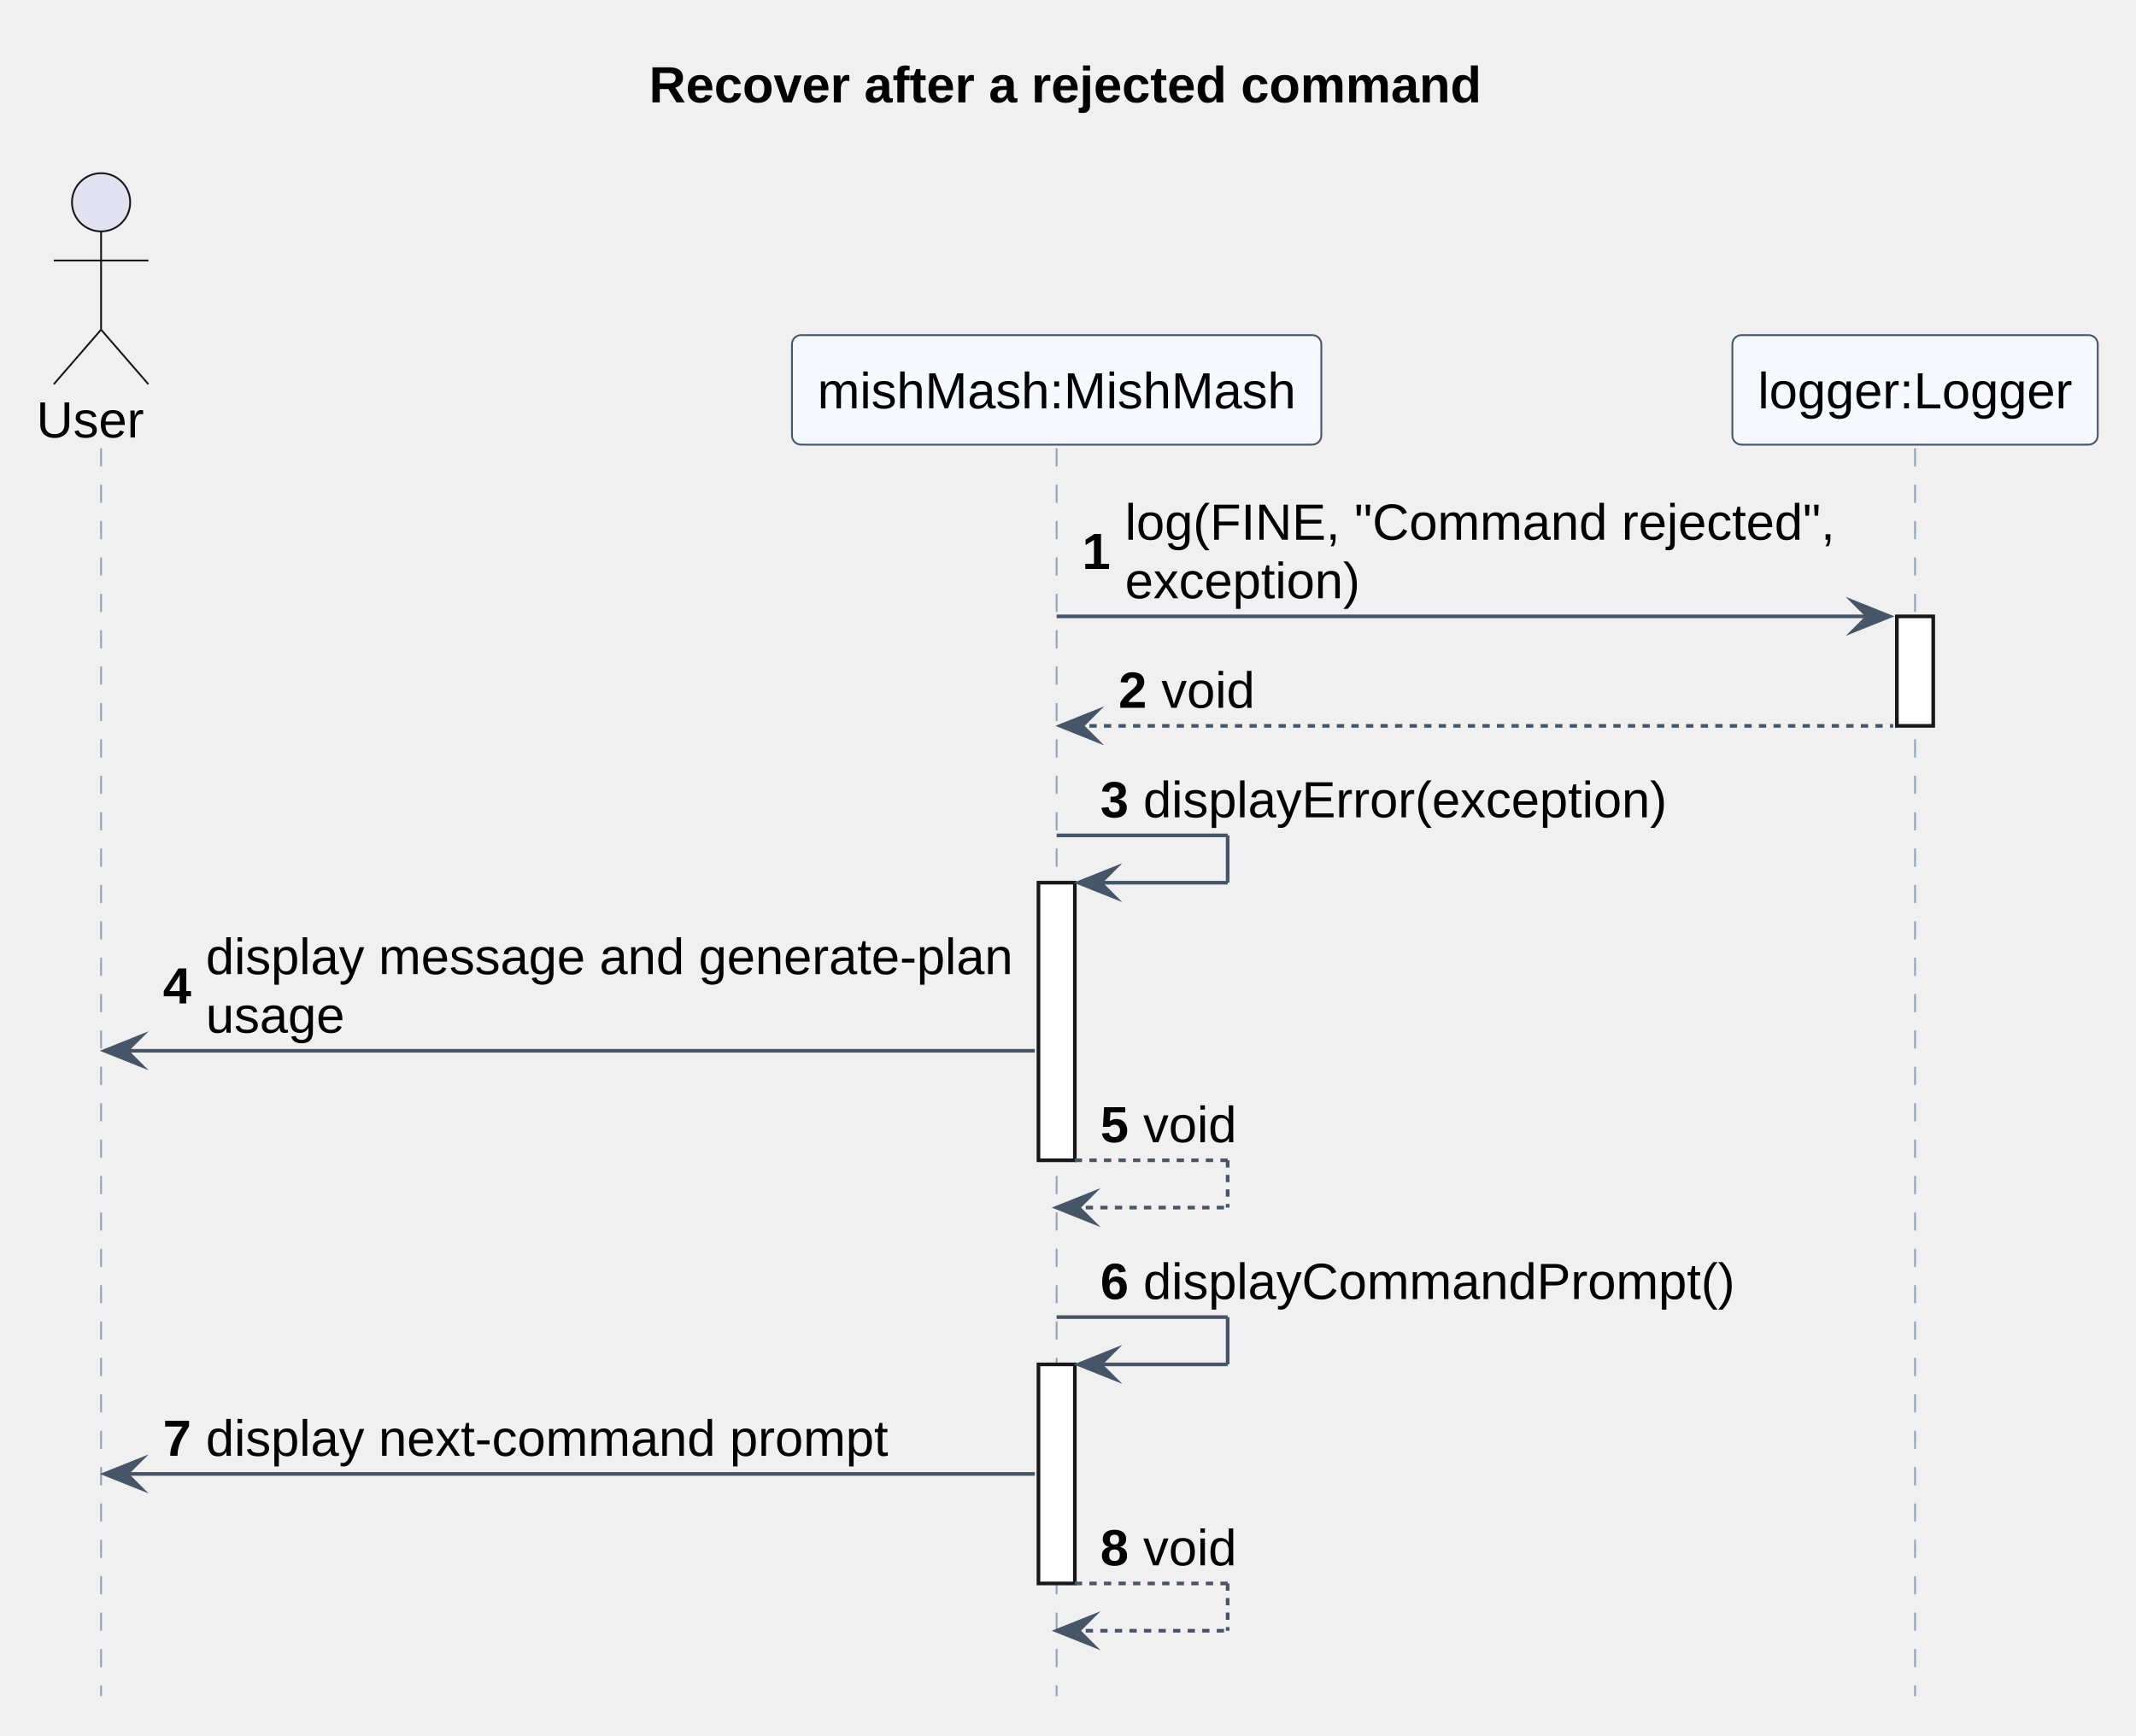
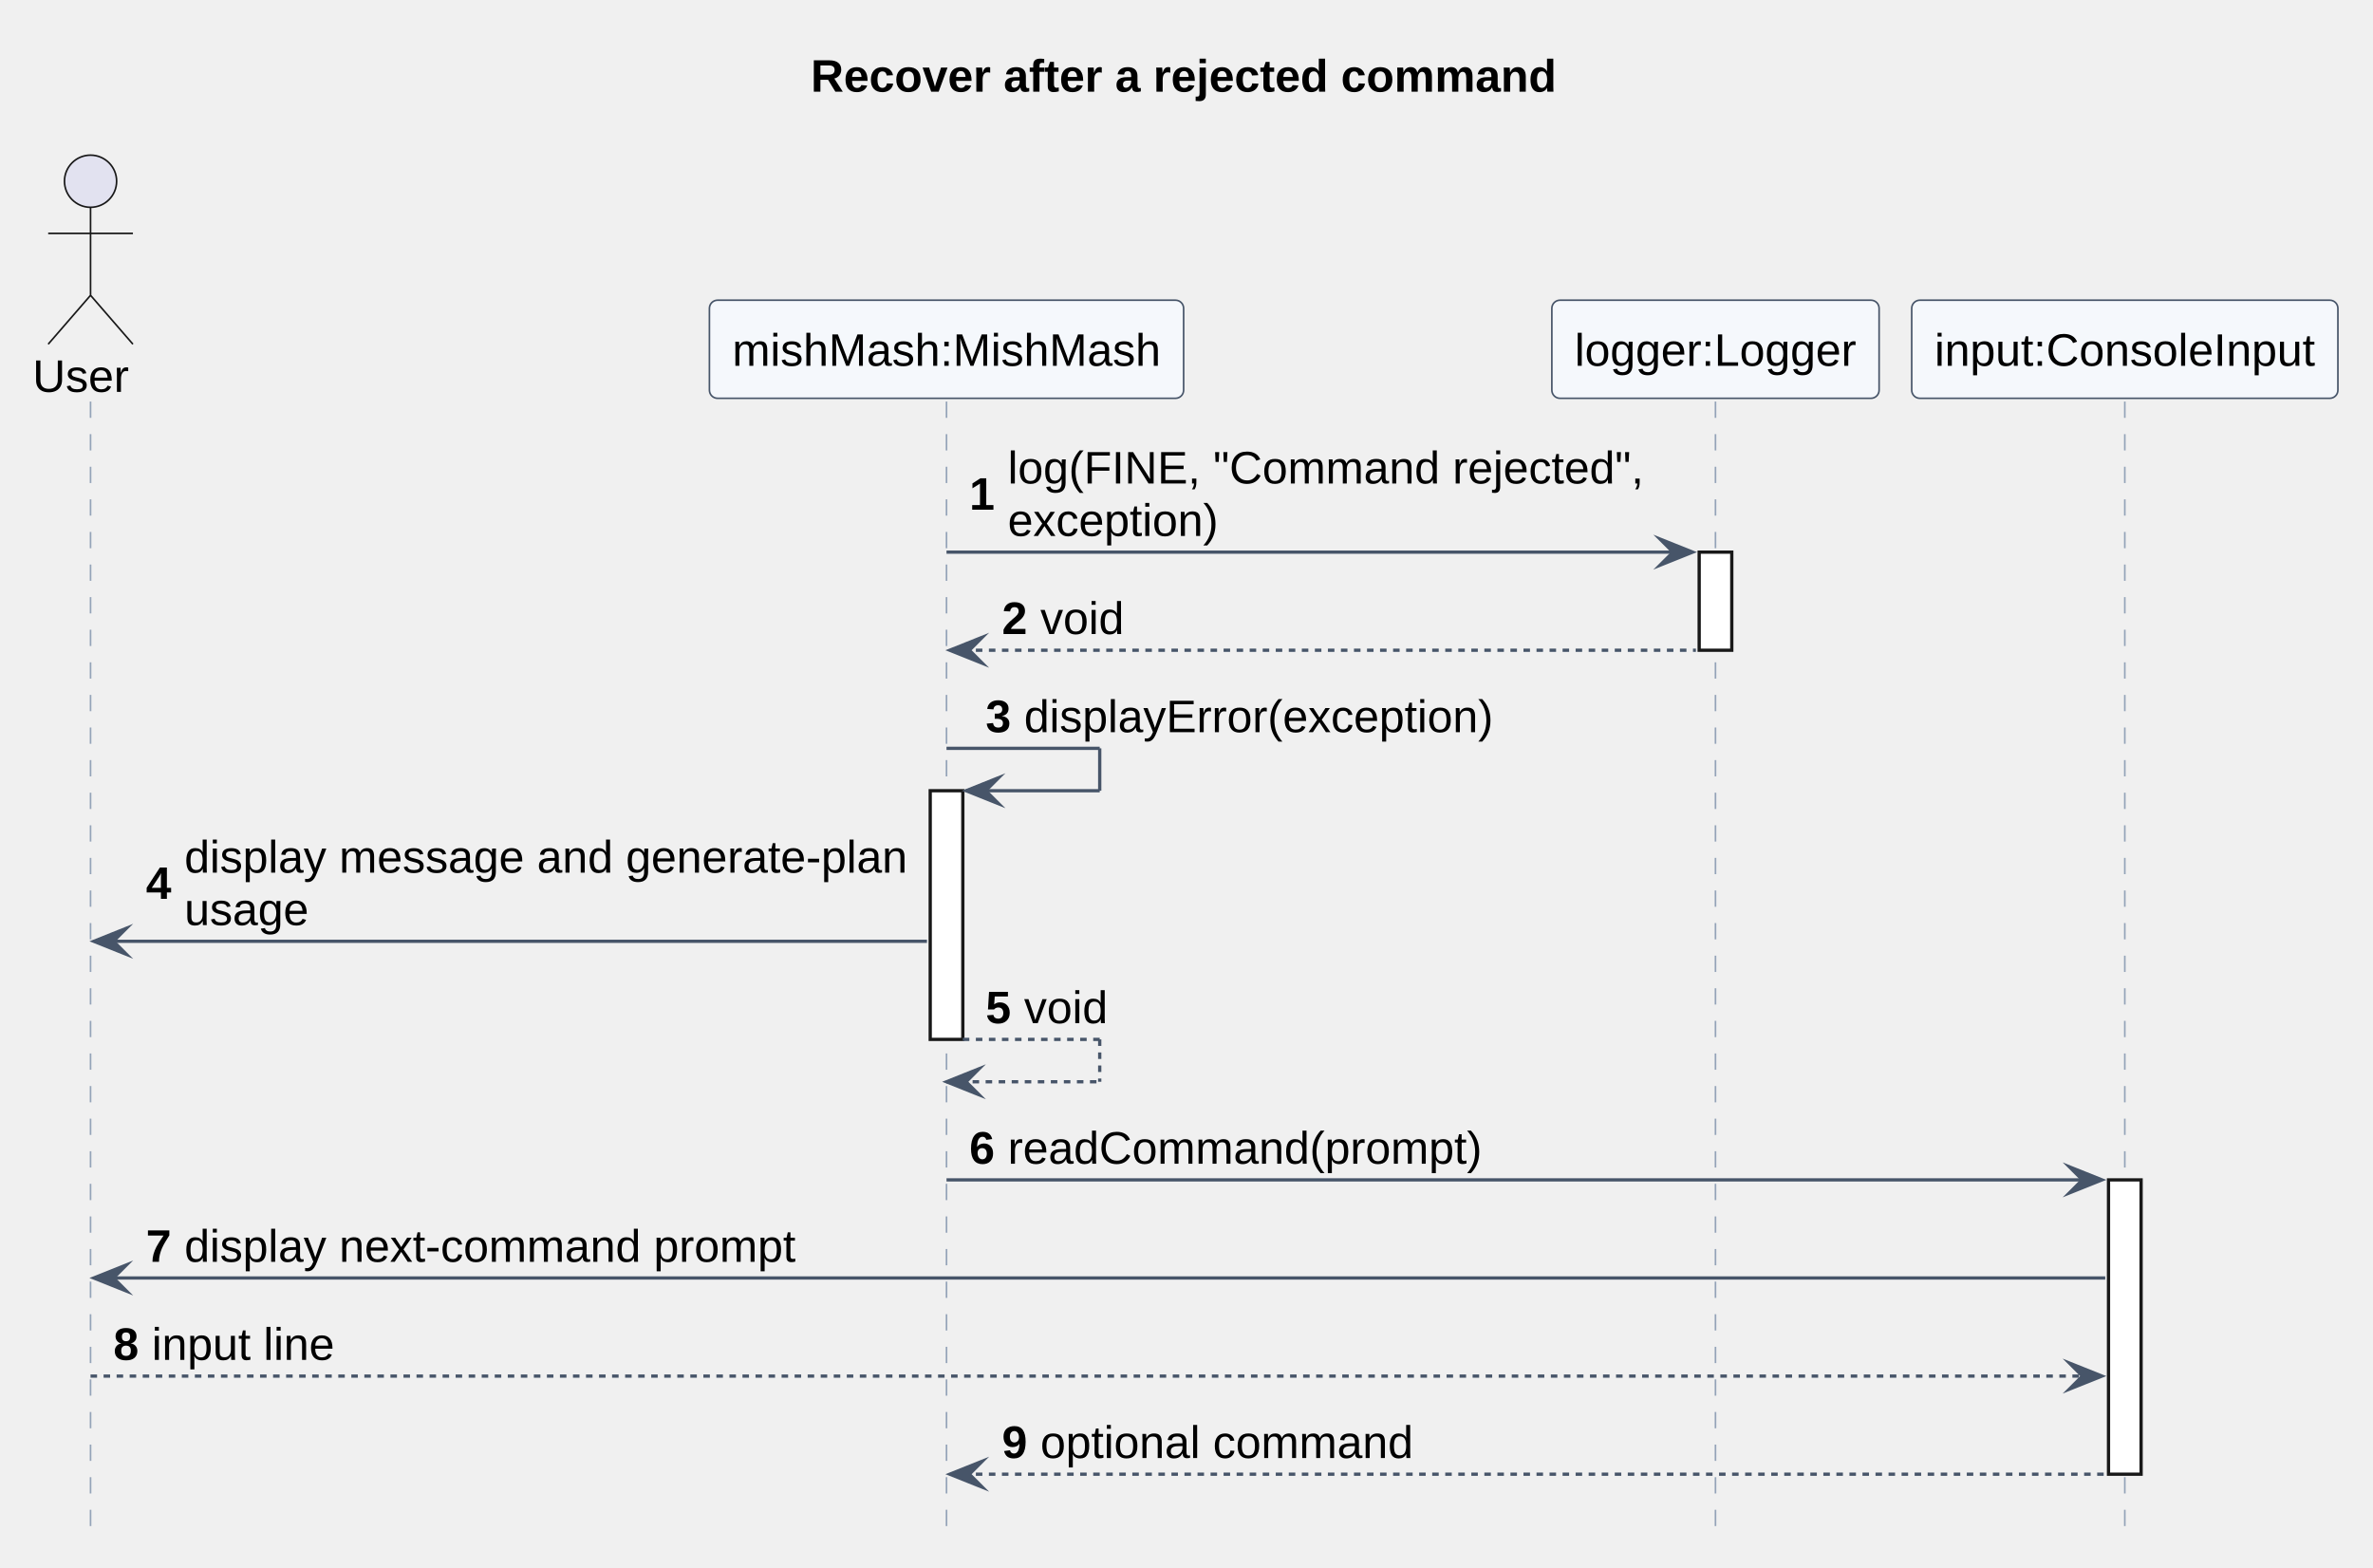
- <svg xmlns="http://www.w3.org/2000/svg" version="1.1" data-diagram-type="SEQUENCE" style="width:587px;height:477px;background:#FFFFFF;" width="587px" height="477px" viewBox="0 0 587 477" zoomAndPan="magnify" preserveAspectRatio="none" contentStyleType="text/css">
+ <svg xmlns="http://www.w3.org/2000/svg" version="1.1" data-diagram-type="SEQUENCE" style="width:728px;height:481px;background:#FFFFFF;" width="728px" height="481px" viewBox="0 0 728 481" zoomAndPan="magnify" preserveAspectRatio="none" contentStyleType="text/css">
  <defs />
  <g font-family="sans-serif" lengthAdjust="spacing">
    <g class="title" data-source-line="2">
-       <text x="178.359" y="28.132" fill="#000" font-size="14" textLength="228.765" font-weight="700" font-family="Arial">Recover after a rejected command</text>
+       <text x="248.734" y="28.132" fill="#000" font-size="14" textLength="228.765" font-weight="700" font-family="Arial">Recover after a rejected command</text>
    </g>
    <g class="participant-lifeline" data-qualified-name="User" data-entity-uid="part1" id="part1-lifeline" data-source-line="5">
      <g>
-         <rect x="24.279" y="123.197" width="8" height="342.986" fill="#000" fill-opacity="0" />
-         <line x1="27.779" y1="123.197" x2="27.779" y2="466.184" style="stroke:#94A3B8;stroke-width:0.5;stroke-dasharray:5,5;" />
+         <rect x="24.279" y="123.197" width="8" height="347.085" fill="#000" fill-opacity="0" />
+         <line x1="27.779" y1="123.197" x2="27.779" y2="470.282" style="stroke:#94A3B8;stroke-width:0.5;stroke-dasharray:5,5;" />
      </g>
    </g>
    <g class="participant-lifeline" data-qualified-name="App" data-entity-uid="part2" id="part2-lifeline" data-source-line="6">
      <g>
-         <rect x="286.878" y="123.197" width="8" height="342.986" fill="#000" fill-opacity="0" />
-         <line x1="290.378" y1="123.197" x2="290.378" y2="466.184" style="stroke:#94A3B8;stroke-width:0.5;stroke-dasharray:5,5;" />
+         <rect x="286.878" y="123.197" width="8" height="347.085" fill="#000" fill-opacity="0" />
+         <line x1="290.378" y1="123.197" x2="290.378" y2="470.282" style="stroke:#94A3B8;stroke-width:0.5;stroke-dasharray:5,5;" />
      </g>
    </g>
    <g>
      <rect x="285.378" y="242.592" width="10" height="76.296" fill="#FFF" style="stroke:#181818;stroke-width:1;" />
    </g>
-     <g>
-       <rect x="285.378" y="374.986" width="10" height="60.197" fill="#FFF" style="stroke:#181818;stroke-width:1;" />
-     </g>
    <g class="participant-lifeline" data-qualified-name="Logger" data-entity-uid="part3" id="part3-lifeline" data-source-line="7">
      <g>
-         <rect x="522.782" y="123.197" width="8" height="342.986" fill="#000" fill-opacity="0" />
-         <line x1="526.282" y1="123.197" x2="526.282" y2="466.184" style="stroke:#94A3B8;stroke-width:0.5;stroke-dasharray:5,5;" />
+         <rect x="522.782" y="123.197" width="8" height="347.085" fill="#000" fill-opacity="0" />
+         <line x1="526.282" y1="123.197" x2="526.282" y2="470.282" style="stroke:#94A3B8;stroke-width:0.5;stroke-dasharray:5,5;" />
      </g>
    </g>
    <g>
      <rect x="521.282" y="169.395" width="10" height="30.099" fill="#FFF" style="stroke:#181818;stroke-width:1;" />
+     </g>
+     <g class="participant-lifeline" data-qualified-name="Input" data-entity-uid="part4" id="part4-lifeline" data-source-line="8">
+       <g>
+         <rect x="648.357" y="123.197" width="8" height="347.085" fill="#000" fill-opacity="0" />
+         <line x1="651.857" y1="123.197" x2="651.857" y2="470.282" style="stroke:#94A3B8;stroke-width:0.5;stroke-dasharray:5,5;" />
+       </g>
+     </g>
+     <g>
+       <rect x="646.857" y="361.986" width="10" height="90.296" fill="#FFF" style="stroke:#181818;stroke-width:1;" />
    </g>
    <g class="participant participant-head" data-qualified-name="User" data-entity-uid="part1" id="part1-head" data-source-line="5">
      <text x="10" y="120.23" fill="#000" font-size="14" textLength="29.559" font-family="Arial">User</text>
      <ellipse cx="27.779" cy="55.599" rx="8" ry="8" fill="#E2E2F0" style="stroke:#181818;stroke-width:0.5;" />
      <path d="M27.779,63.599 L27.779,90.599 M14.779,71.599 L40.779,71.599 M27.779,90.599 L14.779,105.599 M27.779,90.599 L40.779,105.599" style="stroke:#181818;stroke-width:0.5;" fill="none" />
    </g>
    <g class="participant participant-head" data-qualified-name="App" data-entity-uid="part2" id="part2-head" data-source-line="6">
      <rect x="217.64" y="92.099" width="145.476" height="30.099" fill="#F5F8FC" style="stroke:#475569;stroke-width:0.5;" rx="2.5" ry="2.5" />
      <text x="224.64" y="112.23" fill="#000" font-size="14" textLength="131.476" font-family="Arial">mishMash:MishMash</text>
    </g>
    <g class="participant participant-head" data-qualified-name="Logger" data-entity-uid="part3" id="part3-head" data-source-line="7">
      <rect x="476.083" y="92.099" width="100.399" height="30.099" fill="#F5F8FC" style="stroke:#475569;stroke-width:0.5;" rx="2.5" ry="2.5" />
      <text x="483.083" y="112.23" fill="#000" font-size="14" textLength="86.399" font-family="Arial">logger:Logger</text>
    </g>
-     <g class="message" data-entity-1="part2" data-entity-2="part3" id="msg1" data-source-line="9">
+     <g class="participant participant-head" data-qualified-name="Input" data-entity-uid="part4" id="part4-head" data-source-line="8">
+       <rect x="586.482" y="92.099" width="130.751" height="30.099" fill="#F5F8FC" style="stroke:#475569;stroke-width:0.5;" rx="2.5" ry="2.5" />
+       <text x="593.482" y="112.23" fill="#000" font-size="14" textLength="116.751" font-family="Arial">input:ConsoleInput</text>
+     </g>
+     <g class="message" data-entity-1="part2" data-entity-2="part3" id="msg1" data-source-line="10">
      <polygon points="509.282,165.395,519.282,169.395,509.282,173.395,513.282,169.395" fill="#475569" style="stroke:#475569;stroke-width:1;stroke-linejoin:miter;stroke-miterlimit:10;" />
      <line x1="290.378" y1="169.395" x2="515.282" y2="169.395" style="stroke:#475569;stroke-width:1;" />
      <text x="297.378" y="156.378" fill="#000" font-size="14" font-weight="700" font-family="Arial">1</text>
      <text x="309.164" y="148.329" fill="#000" font-size="14" textLength="59.124" font-family="Arial">log(FINE,</text>
      <text x="368.288" y="148.329" fill="#000" font-size="14" font-family="Arial"> </text>
      <text x="372.178" y="148.329" fill="#000" font-size="14" textLength="69.549" font-family="Arial">"Command</text>
      <text x="441.727" y="148.329" fill="#000" font-size="14" font-family="Arial"> </text>
      <text x="445.616" y="148.329" fill="#000" font-size="14" textLength="58.666" font-family="Arial">rejected",</text>
      <text x="309.164" y="164.428" fill="#000" font-size="14" textLength="64.593" font-family="Arial">exception)</text>
    </g>
-     <g class="message" data-entity-1="part3" data-entity-2="part2" id="msg2" data-source-line="11">
+     <g class="message" data-entity-1="part3" data-entity-2="part2" id="msg2" data-source-line="12">
      <polygon points="301.378,195.493,291.378,199.493,301.378,203.493,297.378,199.493" fill="#475569" style="stroke:#475569;stroke-width:1;stroke-linejoin:miter;stroke-miterlimit:10;" />
      <line x1="295.378" y1="199.493" x2="520.282" y2="199.493" style="stroke:#475569;stroke-width:1;stroke-dasharray:2,2;" />
      <text x="307.378" y="194.526" fill="#000" font-size="14" font-weight="700" font-family="Arial">2</text>
      <text x="319.164" y="194.526" fill="#000" font-size="14" textLength="25.683" font-family="Arial">void</text>
    </g>
-     <g class="message" data-entity-1="part2" data-entity-2="part2" id="msg3" data-source-line="13">
+     <g class="message" data-entity-1="part2" data-entity-2="part2" id="msg3" data-source-line="14">
      <line x1="290.378" y1="229.592" x2="337.378" y2="229.592" style="stroke:#475569;stroke-width:1;" />
      <line x1="337.378" y1="229.592" x2="337.378" y2="242.592" style="stroke:#475569;stroke-width:1;" />
      <line x1="296.378" y1="242.592" x2="337.378" y2="242.592" style="stroke:#475569;stroke-width:1;" />
      <polygon points="306.378,238.592,296.378,242.592,306.378,246.592,302.378,242.592" fill="#475569" style="stroke:#475569;stroke-width:1;stroke-linejoin:miter;stroke-miterlimit:10;" />
      <text x="302.378" y="224.625" fill="#000" font-size="14" font-weight="700" font-family="Arial">3</text>
      <text x="314.164" y="224.625" fill="#000" font-size="14" textLength="143.944" font-family="Arial">displayError(exception)</text>
    </g>
-     <g class="message" data-entity-1="part2" data-entity-2="part1" id="msg4" data-source-line="15">
+     <g class="message" data-entity-1="part2" data-entity-2="part1" id="msg4" data-source-line="16">
      <polygon points="38.779,284.789,28.779,288.789,38.779,292.789,34.779,288.789" fill="#475569" style="stroke:#475569;stroke-width:1;stroke-linejoin:miter;stroke-miterlimit:10;" />
      <line x1="32.779" y1="288.789" x2="284.378" y2="288.789" style="stroke:#475569;stroke-width:1;" />
      <text x="44.779" y="275.773" fill="#000" font-size="14" font-weight="700" font-family="Arial">4</text>
      <text x="56.565" y="267.724" fill="#000" font-size="14" textLength="43.579" font-family="Arial">display</text>
      <text x="100.145" y="267.724" fill="#000" font-size="14" font-family="Arial"> </text>
      <text x="104.034" y="267.724" fill="#000" font-size="14" textLength="56.807" font-family="Arial">message</text>
      <text x="160.841" y="267.724" fill="#000" font-size="14" font-family="Arial"> </text>
      <text x="164.73" y="267.724" fill="#000" font-size="14" textLength="23.358" font-family="Arial">and</text>
      <text x="188.089" y="267.724" fill="#000" font-size="14" font-family="Arial"> </text>
      <text x="191.979" y="267.724" fill="#000" font-size="14" textLength="86.399" font-family="Arial">generate-plan</text>
      <text x="56.565" y="283.822" fill="#000" font-size="14" textLength="38.145" font-family="Arial">usage</text>
    </g>
-     <g class="message" data-entity-1="part2" data-entity-2="part2" id="msg5" data-source-line="16">
+     <g class="message" data-entity-1="part2" data-entity-2="part2" id="msg5" data-source-line="17">
      <line x1="295.378" y1="318.888" x2="337.378" y2="318.888" style="stroke:#475569;stroke-width:1;stroke-dasharray:2,2;" />
      <line x1="337.378" y1="318.888" x2="337.378" y2="331.888" style="stroke:#475569;stroke-width:1;stroke-dasharray:2,2;" />
      <line x1="290.378" y1="331.888" x2="337.378" y2="331.888" style="stroke:#475569;stroke-width:1;stroke-dasharray:2,2;" />
      <polygon points="300.378,327.888,290.378,331.888,300.378,335.888,296.378,331.888" fill="#475569" style="stroke:#475569;stroke-width:1;stroke-linejoin:miter;stroke-miterlimit:10;" />
      <text x="302.378" y="313.921" fill="#000" font-size="14" font-weight="700" font-family="Arial">5</text>
      <text x="314.164" y="313.921" fill="#000" font-size="14" textLength="25.683" font-family="Arial">void</text>
    </g>
-     <g class="message" data-entity-1="part2" data-entity-2="part2" id="msg6" data-source-line="18">
-       <line x1="290.378" y1="361.986" x2="337.378" y2="361.986" style="stroke:#475569;stroke-width:1;" />
-       <line x1="337.378" y1="361.986" x2="337.378" y2="374.986" style="stroke:#475569;stroke-width:1;" />
-       <line x1="296.378" y1="374.986" x2="337.378" y2="374.986" style="stroke:#475569;stroke-width:1;" />
-       <polygon points="306.378,370.986,296.378,374.986,306.378,378.986,302.378,374.986" fill="#475569" style="stroke:#475569;stroke-width:1;stroke-linejoin:miter;stroke-miterlimit:10;" />
-       <text x="302.378" y="357.02" fill="#000" font-size="14" font-weight="700" font-family="Arial">6</text>
-       <text x="314.164" y="357.02" fill="#000" font-size="14" textLength="162.606" font-family="Arial">displayCommandPrompt()</text>
+     <g class="message" data-entity-1="part2" data-entity-2="part4" id="msg6" data-source-line="19">
+       <polygon points="634.857,357.986,644.857,361.986,634.857,365.986,638.857,361.986" fill="#475569" style="stroke:#475569;stroke-width:1;stroke-linejoin:miter;stroke-miterlimit:10;" />
+       <line x1="290.378" y1="361.986" x2="640.857" y2="361.986" style="stroke:#475569;stroke-width:1;" />
+       <text x="297.378" y="357.02" fill="#000" font-size="14" font-weight="700" font-family="Arial">6</text>
+       <text x="309.164" y="357.02" fill="#000" font-size="14" textLength="145.496" font-family="Arial">readCommand(prompt)</text>
    </g>
-     <g class="message" data-entity-1="part2" data-entity-2="part1" id="msg7" data-source-line="20">
-       <polygon points="38.779,401.085,28.779,405.085,38.779,409.085,34.779,405.085" fill="#475569" style="stroke:#475569;stroke-width:1;stroke-linejoin:miter;stroke-miterlimit:10;" />
-       <line x1="32.779" y1="405.085" x2="284.378" y2="405.085" style="stroke:#475569;stroke-width:1;" />
-       <text x="44.779" y="400.118" fill="#000" font-size="14" font-weight="700" font-family="Arial">7</text>
-       <text x="56.565" y="400.118" fill="#000" font-size="14" textLength="43.579" font-family="Arial">display</text>
-       <text x="100.145" y="400.118" fill="#000" font-size="14" font-family="Arial"> </text>
-       <text x="104.034" y="400.118" fill="#000" font-size="14" textLength="92.593" font-family="Arial">next-command</text>
-       <text x="196.627" y="400.118" fill="#000" font-size="14" font-family="Arial"> </text>
-       <text x="200.517" y="400.118" fill="#000" font-size="14" textLength="43.572" font-family="Arial">prompt</text>
+     <g class="message" data-entity-1="part4" data-entity-2="part1" id="msg7" data-source-line="21">
+       <polygon points="38.779,388.085,28.779,392.085,38.779,396.085,34.779,392.085" fill="#475569" style="stroke:#475569;stroke-width:1;stroke-linejoin:miter;stroke-miterlimit:10;" />
+       <line x1="32.779" y1="392.085" x2="645.857" y2="392.085" style="stroke:#475569;stroke-width:1;" />
+       <text x="44.779" y="387.118" fill="#000" font-size="14" font-weight="700" font-family="Arial">7</text>
+       <text x="56.565" y="387.118" fill="#000" font-size="14" textLength="43.579" font-family="Arial">display</text>
+       <text x="100.145" y="387.118" fill="#000" font-size="14" font-family="Arial"> </text>
+       <text x="104.034" y="387.118" fill="#000" font-size="14" textLength="92.593" font-family="Arial">next-command</text>
+       <text x="196.627" y="387.118" fill="#000" font-size="14" font-family="Arial"> </text>
+       <text x="200.517" y="387.118" fill="#000" font-size="14" textLength="43.572" font-family="Arial">prompt</text>
    </g>
-     <g class="message" data-entity-1="part2" data-entity-2="part2" id="msg8" data-source-line="21">
-       <line x1="295.378" y1="435.184" x2="337.378" y2="435.184" style="stroke:#475569;stroke-width:1;stroke-dasharray:2,2;" />
-       <line x1="337.378" y1="435.184" x2="337.378" y2="448.184" style="stroke:#475569;stroke-width:1;stroke-dasharray:2,2;" />
-       <line x1="290.378" y1="448.184" x2="337.378" y2="448.184" style="stroke:#475569;stroke-width:1;stroke-dasharray:2,2;" />
-       <polygon points="300.378,444.184,290.378,448.184,300.378,452.184,296.378,448.184" fill="#475569" style="stroke:#475569;stroke-width:1;stroke-linejoin:miter;stroke-miterlimit:10;" />
-       <text x="302.378" y="430.217" fill="#000" font-size="14" font-weight="700" font-family="Arial">8</text>
-       <text x="314.164" y="430.217" fill="#000" font-size="14" textLength="25.683" font-family="Arial">void</text>
+     <g class="message" data-entity-1="part1" data-entity-2="part4" id="msg8" data-source-line="22">
+       <polygon points="634.857,418.184,644.857,422.184,634.857,426.184,638.857,422.184" fill="#475569" style="stroke:#475569;stroke-width:1;stroke-linejoin:miter;stroke-miterlimit:10;" />
+       <line x1="27.779" y1="422.184" x2="640.857" y2="422.184" style="stroke:#475569;stroke-width:1;stroke-dasharray:2,2;" />
+       <text x="34.779" y="417.217" fill="#000" font-size="14" font-weight="700" font-family="Arial">8</text>
+       <text x="46.565" y="417.217" fill="#000" font-size="14" textLength="30.358" font-family="Arial">input</text>
+       <text x="76.924" y="417.217" fill="#000" font-size="14" font-family="Arial"> </text>
+       <text x="80.813" y="417.217" fill="#000" font-size="14" textLength="21.793" font-family="Arial">line</text>
+     </g>
+     <g class="message" data-entity-1="part4" data-entity-2="part2" id="msg9" data-source-line="23">
+       <polygon points="301.378,448.282,291.378,452.282,301.378,456.282,297.378,452.282" fill="#475569" style="stroke:#475569;stroke-width:1;stroke-linejoin:miter;stroke-miterlimit:10;" />
+       <line x1="295.378" y1="452.282" x2="645.857" y2="452.282" style="stroke:#475569;stroke-width:1;stroke-dasharray:2,2;" />
+       <text x="307.378" y="447.315" fill="#000" font-size="14" font-weight="700" font-family="Arial">9</text>
+       <text x="319.164" y="447.315" fill="#000" font-size="14" textLength="49.041" font-family="Arial">optional</text>
+       <text x="368.205" y="447.315" fill="#000" font-size="14" font-family="Arial"> </text>
+       <text x="372.095" y="447.315" fill="#000" font-size="14" textLength="61.469" font-family="Arial">command</text>
    </g>
  </g>
</svg>
